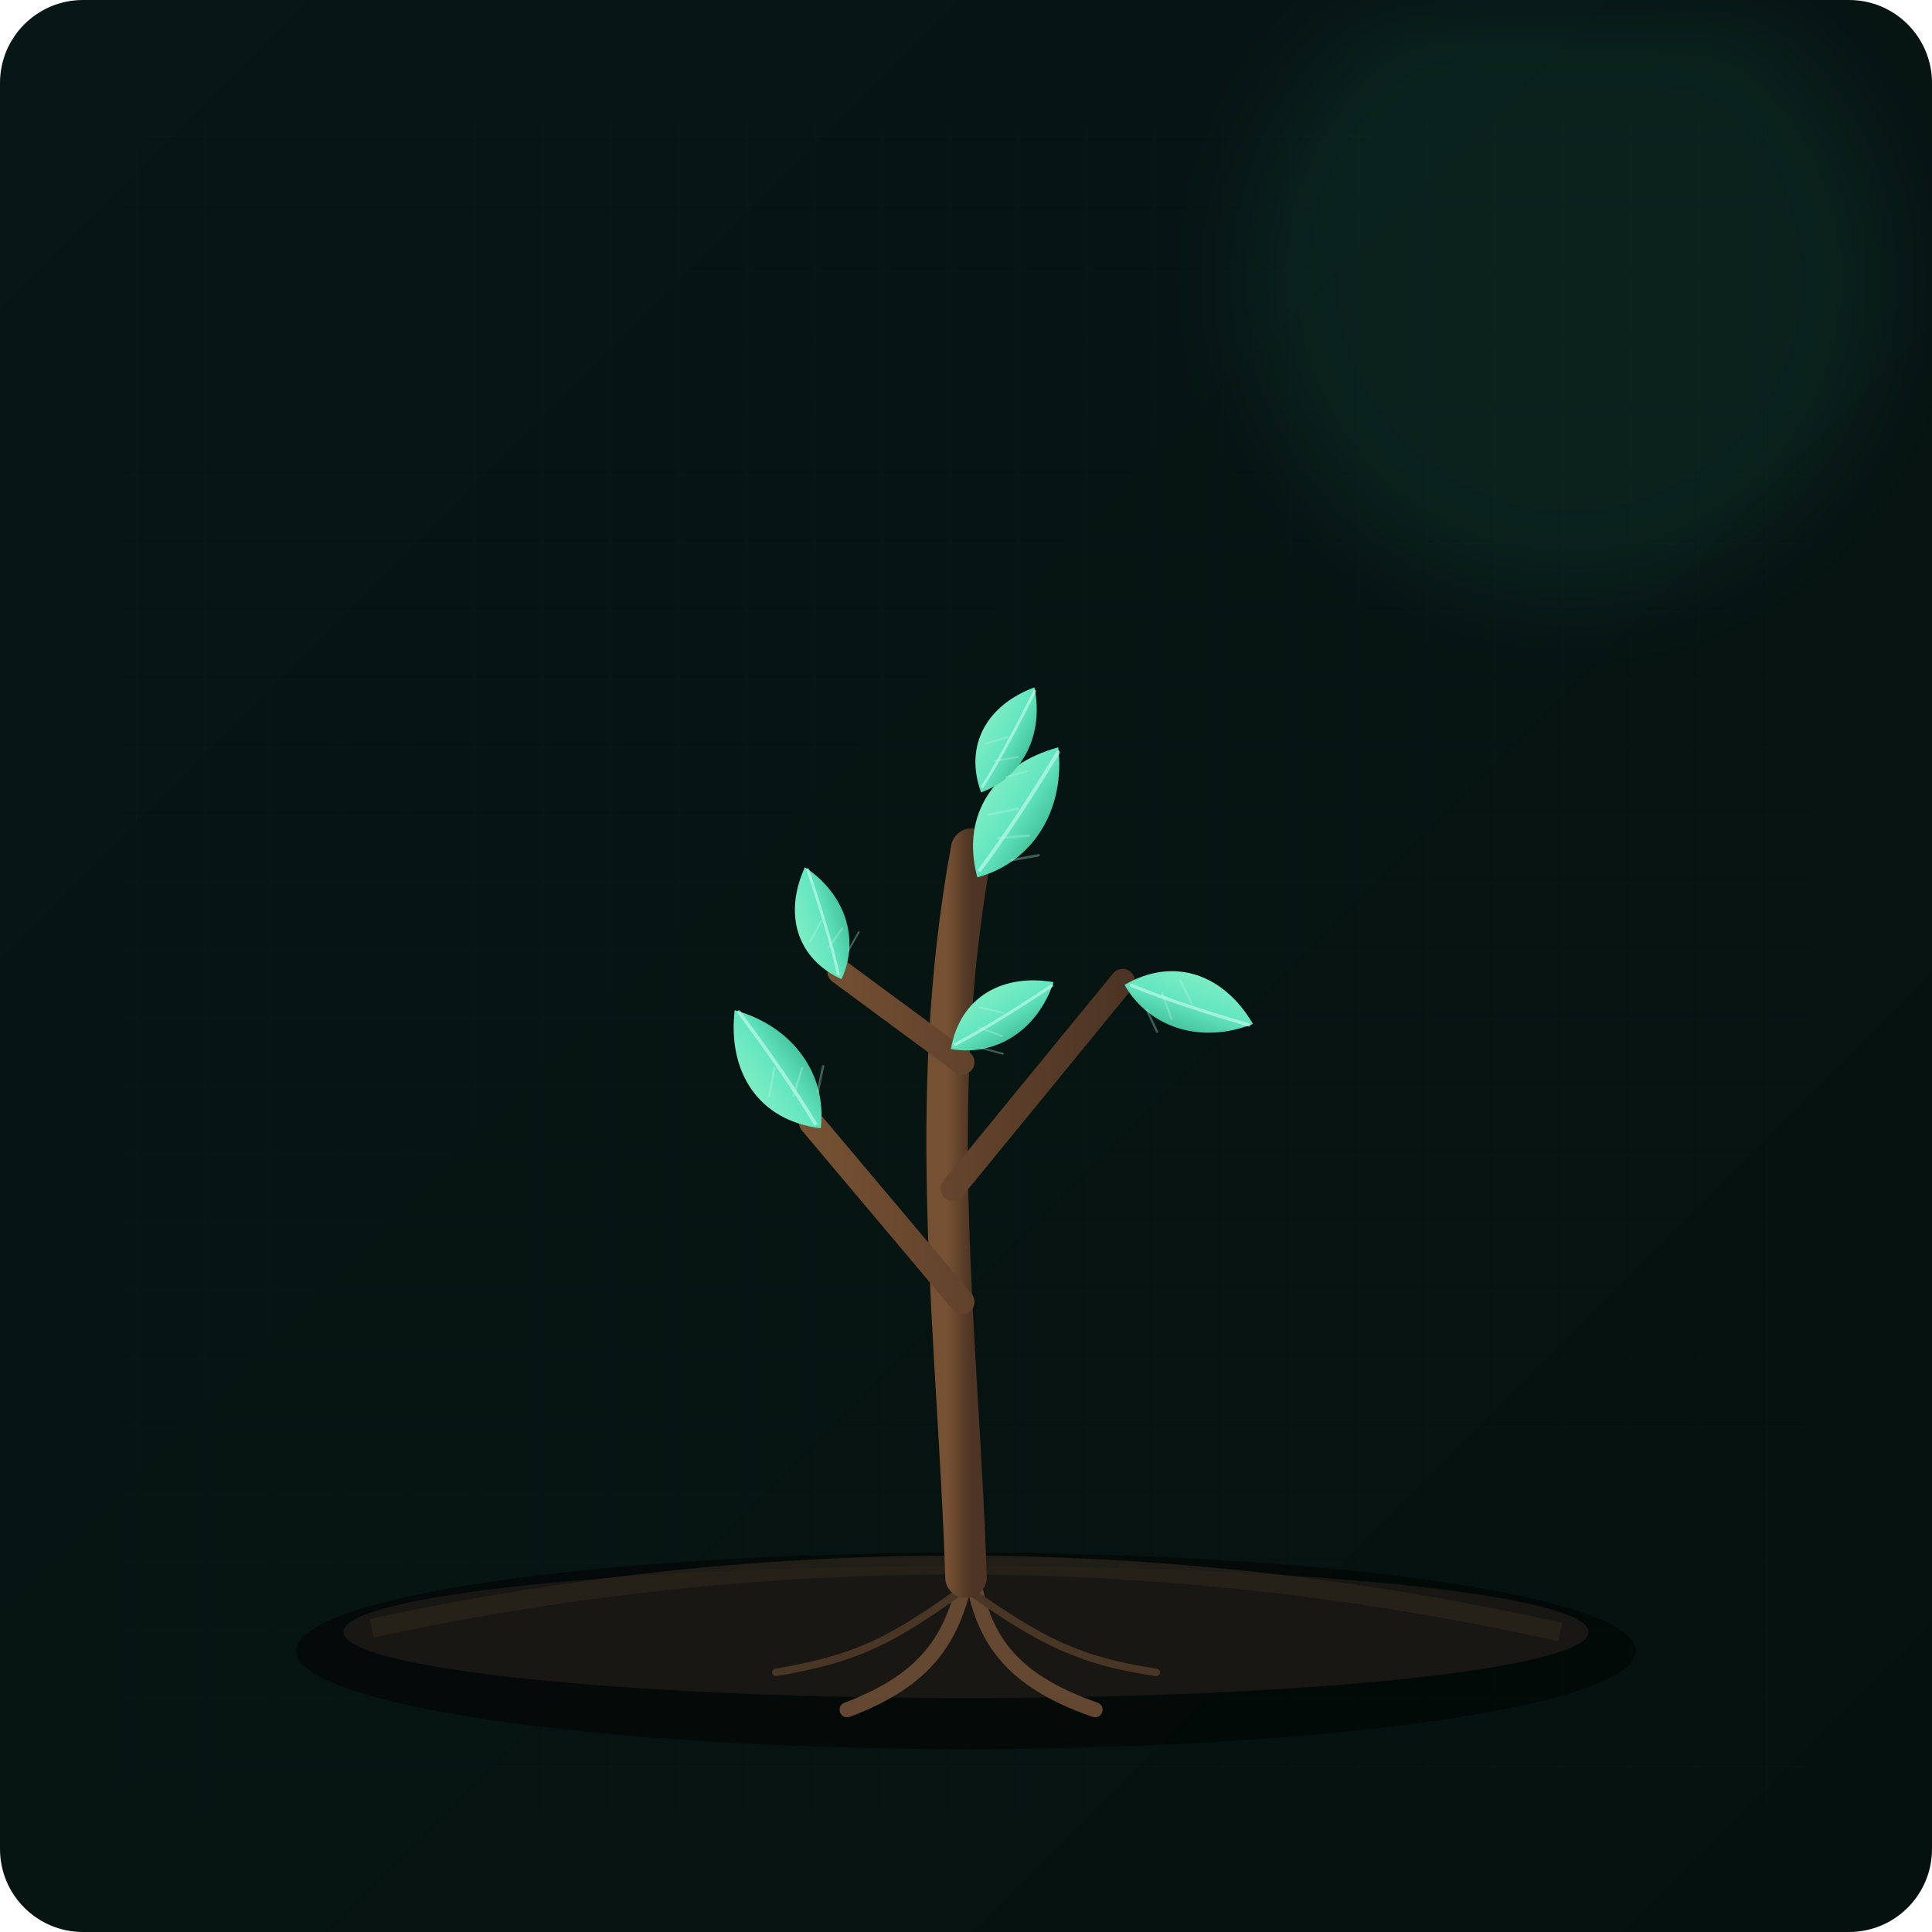
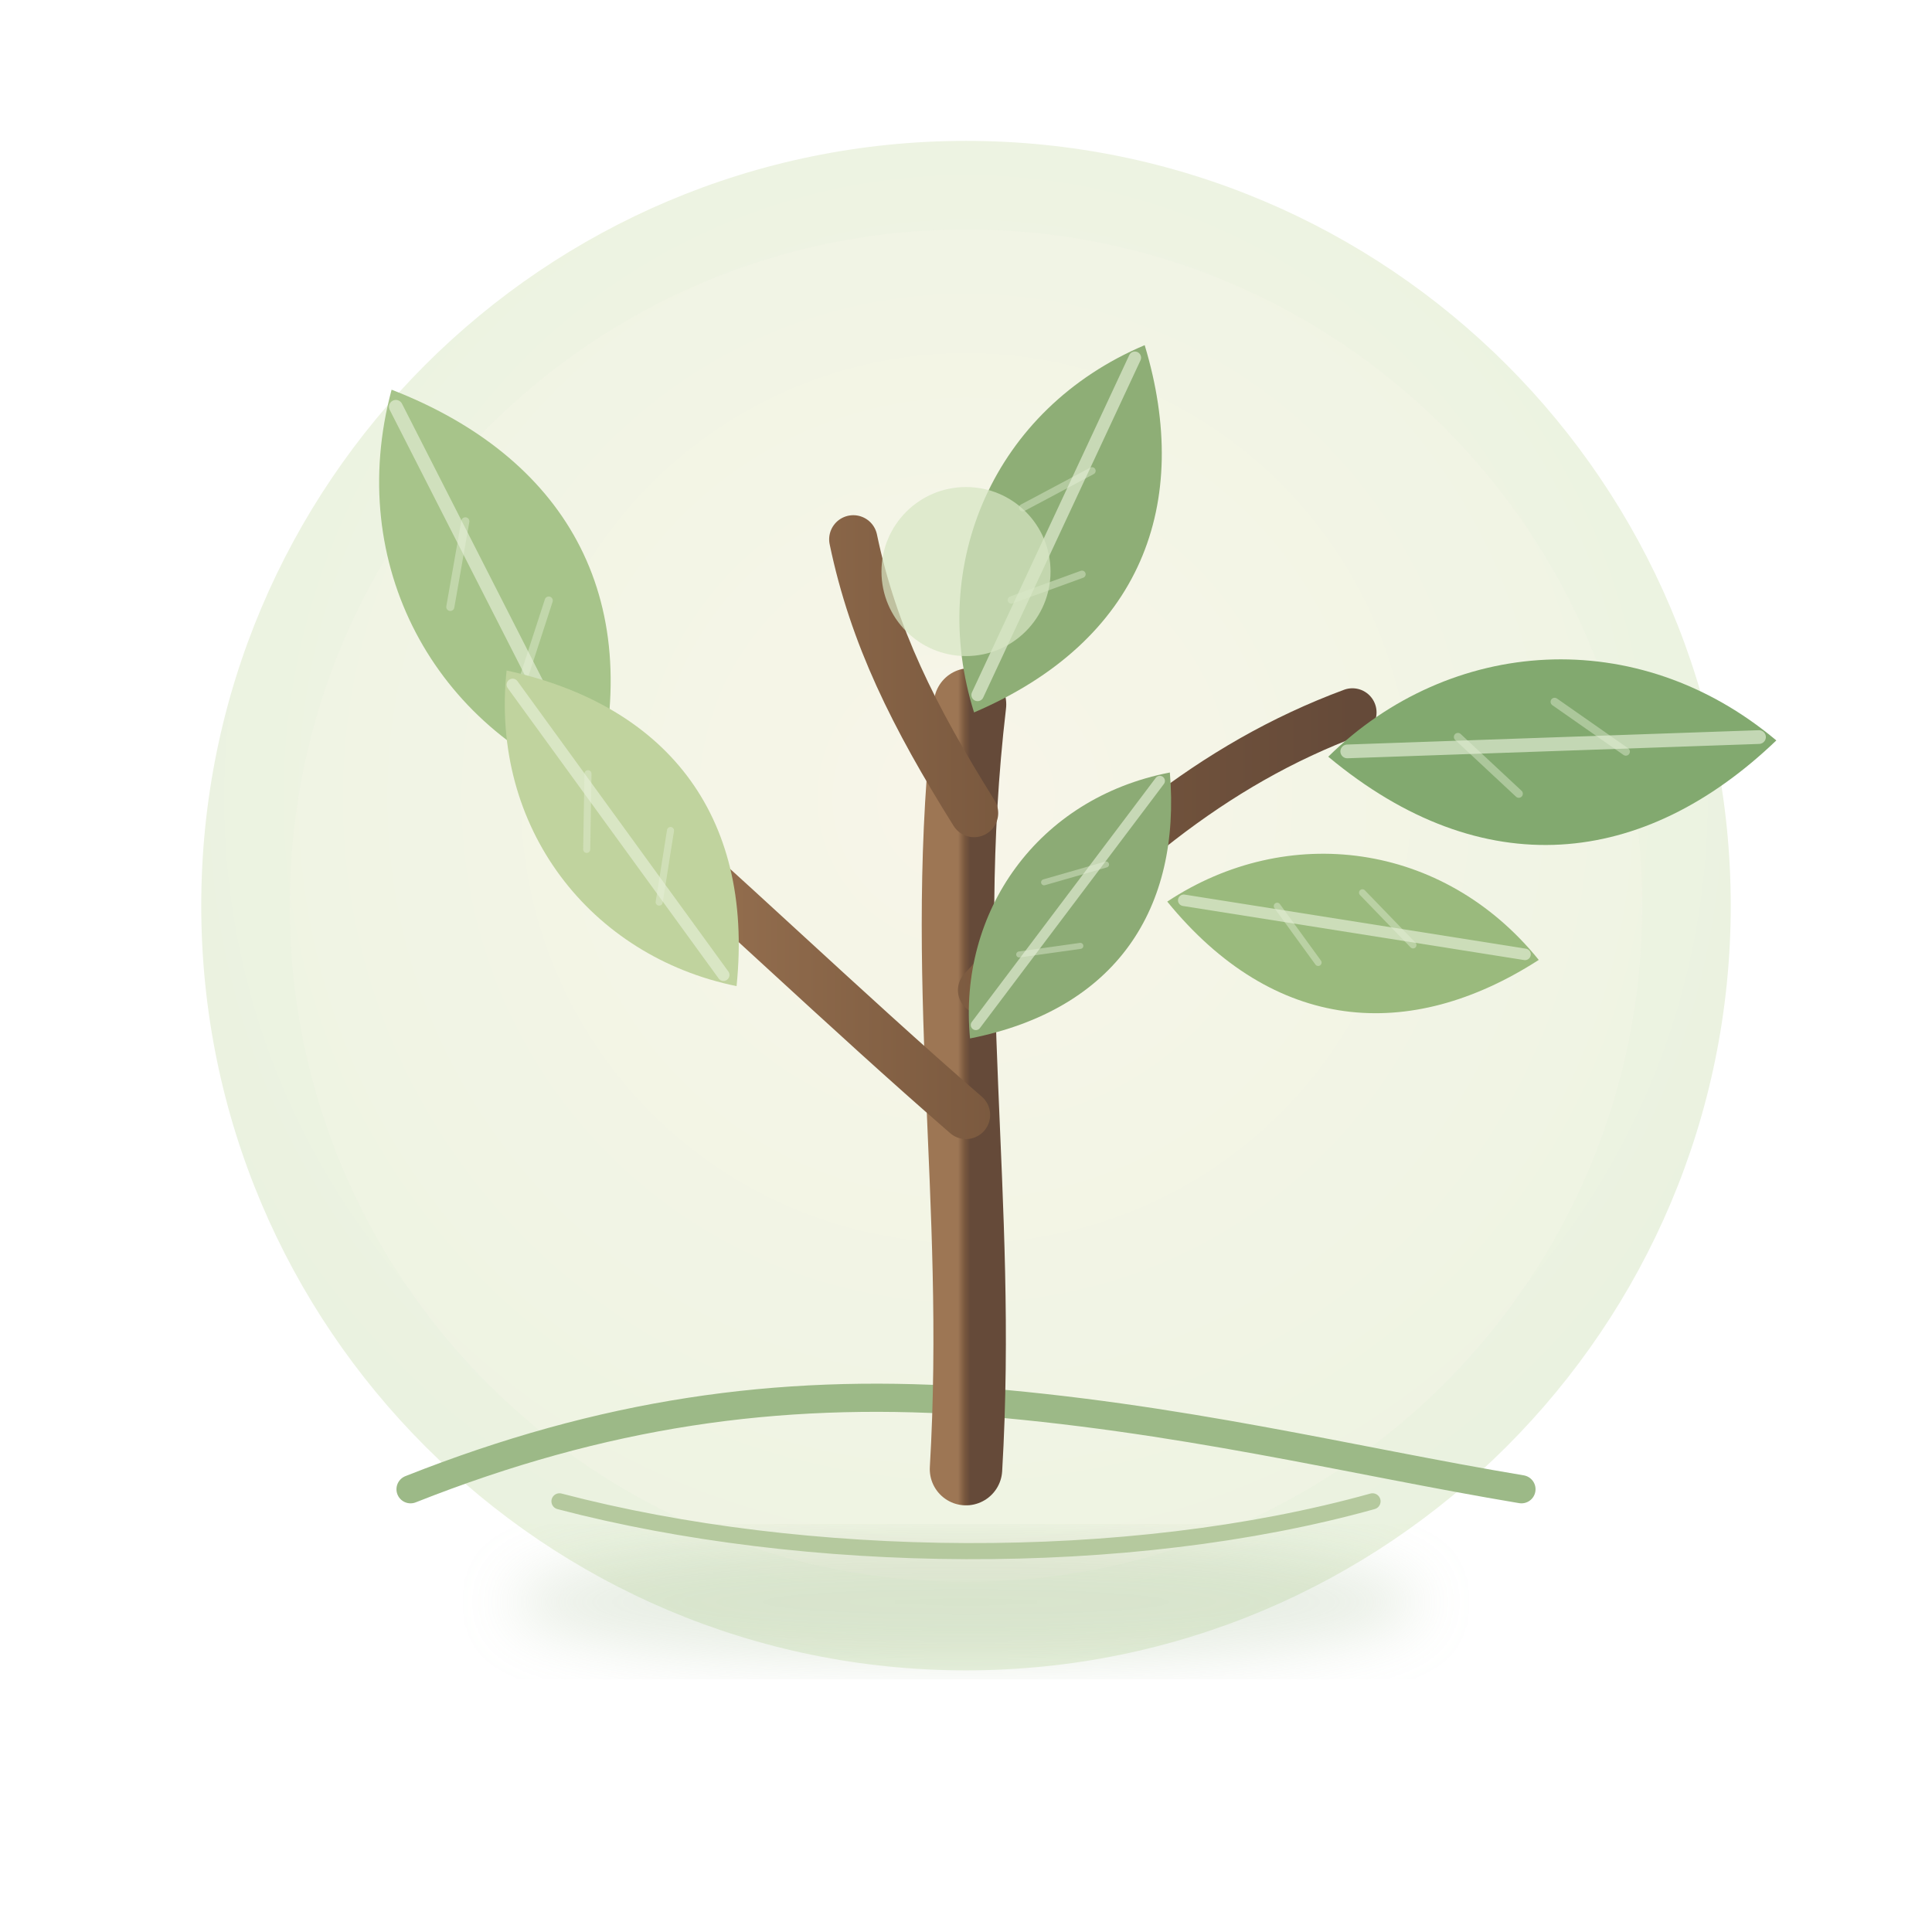
- <svg xmlns="http://www.w3.org/2000/svg" width="1024" height="1024" viewBox="0 0 1024 1024">
+ <svg xmlns="http://www.w3.org/2000/svg" width="480" height="480" viewBox="0 0 480 480" fill="none">
  <defs>
-     <linearGradient id="xbg" x1="0" y1="0" x2="1" y2="1">
-       <stop stop-color="#071715" />
-       <stop offset="1" stop-color="#05110F" />
+     <radialGradient id="halo" cx="50%" cy="43%" r="58%">
+       <stop stop-color="#f8f5e9" />
+       <stop offset="1" stop-color="#e9f2df" />
+     </radialGradient>
+     <linearGradient id="wood" x1="0" y1="0" x2="1" y2="0">
+       <stop stop-color="#9d7654" />
+       <stop offset=".55" stop-color="#79583e" />
+       <stop offset="1" stop-color="#654a39" />
    </linearGradient>
-     <linearGradient id="xleaf" x1="0" y1="0" x2="1" y2="1">
-       <stop stop-color="#9AF4CC" />
-       <stop offset=".5" stop-color="#63E6BE" />
-       <stop offset="1" stop-color="#1E9B72" />
+     <linearGradient id="pot" x1="0" y1="0" x2="1" y2="1">
+       <stop stop-color="#e5a77e" />
+       <stop offset="1" stop-color="#c87f62" />
    </linearGradient>
-     <linearGradient id="xleafDark" x1="0" y1="1" x2="1" y2="0">
-       <stop stop-color="#106B53" />
-       <stop offset="1" stop-color="#38C99E" />
-     </linearGradient>
-     <linearGradient id="xwood" x1="0" y1="0" x2="1" y2="0">
-       <stop stop-color="#765133" />
-       <stop offset="1" stop-color="#4D3424" />
-     </linearGradient>
-     <linearGradient id="xgold" x1="0" y1="0" x2="1" y2="1">
-       <stop stop-color="#FFE99A" />
-       <stop offset="1" stop-color="#D89A2B" />
-     </linearGradient>
-     <linearGradient id="xring" x1="0" y1="0" x2="1" y2="1">
-       <stop stop-color="#63E6BE" />
-       <stop offset="1" stop-color="#0C8E70" />
-     </linearGradient>
-     <filter id="xshadow" x="-30%" y="-30%" width="160%" height="170%">
-       <feDropShadow dx="0" dy="10" stdDeviation="13" flood-color="#000" flood-opacity=".30" />
+     <filter id="soft">
+       <feGaussianBlur stdDeviation="7" />
    </filter>
-     <filter id="xglow" x="-80%" y="-80%" width="260%" height="260%">
-       <feGaussianBlur stdDeviation="22" />
-     </filter>
-     <pattern id="xgrid" width="36" height="36" patternUnits="userSpaceOnUse">
-       <path d="M36 0H0V36" fill="none" stroke="#173B34" stroke-width="1" opacity=".42" />
-     </pattern>
  </defs>
-   <rect width="1024" height="1024" rx="44" fill="url(#xbg)" />
-   <rect x="64" y="64" width="896" height="896" rx="36" fill="url(#xgrid)" opacity=".13" />
-   <circle cx="832" cy="148" r="170" fill="#34D9A3" opacity=".07" filter="url(#xglow)" />
-   <g transform="translate(0 10)">
-     <ellipse cx="512" cy="865" rx="355" ry="52" fill="#020706" opacity=".75" />
-     <ellipse cx="512" cy="855" rx="330" ry="35" fill="#181714" />
-     <path d="M197 853 Q 512 785 827 855" fill="none" stroke="#2A241B" stroke-width="10" opacity=".75" />
-     <g opacity=".95">
-       <path d="M512 826 C 504.8 857.5, 492.2 880.0, 449.0 896.2" fill="none" stroke="#694A32" stroke-width="8" stroke-linecap="round" />
-       <path d="M515.6 826 C 521.0 856.6, 533.6 880.0, 580.4 896.2" fill="none" stroke="#694A32" stroke-width="8" stroke-linecap="round" />
-       <path d="M509.3 833.2 C 471.5 860.2, 453.5 869.2, 411.2 876.4" fill="none" stroke="#4D3826" stroke-width="4" stroke-linecap="round" />
-       <path d="M513.8 833.2 C 552.5 860.2, 571.4 870.1, 612.8 876.4" fill="none" stroke="#4D3826" stroke-width="4" stroke-linecap="round" />
-     </g>
-     <path d="M512 826 C508 700 490 575 515 440" stroke="url(#xwood)" stroke-width="22" fill="none" stroke-linecap="round" />
-     <path d="M510 680 L430 585 M505 620 L595 510 M510 553 L445 505" stroke="url(#xwood)" stroke-width="13" fill="none" stroke-linecap="round" />
-     <g transform="translate(435 588) rotate(-68) scale(0.62)">
-       <path d="M0 0 C -14 -52, 15 -92, 66 -106 C 72 -55, 45 -12, 0 0 Z" fill="url(#xleaf)" />
-       <path d="M2 -6 C 24 -35, 45 -68, 66 -102" fill="none" stroke="#D7FFF0" stroke-width="3" opacity=".55" stroke-linecap="round" />
-       <path d="M17 -32 L42 -34 M9 -51 L33 -56 M28 -14 L50 -18" fill="none" stroke="#C1F6E3" stroke-width="2" opacity=".32" stroke-linecap="round" />
-     </g>
-     <g transform="translate(596 512) rotate(75) scale(0.57)">
-       <path d="M0 0 C -14 -52, 15 -92, 66 -106 C 72 -55, 45 -12, 0 0 Z" fill="url(#xleaf)" />
-       <path d="M2 -6 C 24 -35, 45 -68, 66 -102" fill="none" stroke="#D7FFF0" stroke-width="3" opacity=".55" stroke-linecap="round" />
-       <path d="M17 -32 L42 -34 M9 -51 L33 -56 M28 -14 L50 -18" fill="none" stroke="#C1F6E3" stroke-width="2" opacity=".32" stroke-linecap="round" />
-     </g>
-     <g transform="translate(446 509) rotate(-50) scale(0.5)">
-       <path d="M0 0 C -14 -52, 15 -92, 66 -106 C 72 -55, 45 -12, 0 0 Z" fill="url(#xleaf)" />
-       <path d="M2 -6 C 24 -35, 45 -68, 66 -102" fill="none" stroke="#D7FFF0" stroke-width="3" opacity=".55" stroke-linecap="round" />
-       <path d="M17 -32 L42 -34 M9 -51 L33 -56 M28 -14 L50 -18" fill="none" stroke="#C1F6E3" stroke-width="2" opacity=".32" stroke-linecap="round" />
-     </g>
-     <g transform="translate(518 455) rotate(0) scale(0.65)">
-       <path d="M0 0 C -14 -52, 15 -92, 66 -106 C 72 -55, 45 -12, 0 0 Z" fill="url(#xleaf)" />
-       <path d="M2 -6 C 24 -35, 45 -68, 66 -102" fill="none" stroke="#D7FFF0" stroke-width="3" opacity=".55" stroke-linecap="round" />
-       <path d="M17 -32 L42 -34 M9 -51 L33 -56 M28 -14 L50 -18" fill="none" stroke="#C1F6E3" stroke-width="2" opacity=".32" stroke-linecap="round" />
-     </g>
-     <g transform="translate(504 546) rotate(25) scale(0.52)">
-       <path d="M0 0 C -14 -52, 15 -92, 66 -106 C 72 -55, 45 -12, 0 0 Z" fill="url(#xleaf)" />
-       <path d="M2 -6 C 24 -35, 45 -68, 66 -102" fill="none" stroke="#D7FFF0" stroke-width="3" opacity=".55" stroke-linecap="round" />
-       <path d="M17 -32 L42 -34 M9 -51 L33 -56 M28 -14 L50 -18" fill="none" stroke="#C1F6E3" stroke-width="2" opacity=".32" stroke-linecap="round" />
-     </g>
-     <g transform="translate(520 410) rotate(-5) scale(0.5)">
-       <path d="M0 0 C -14 -52, 15 -92, 66 -106 C 72 -55, 45 -12, 0 0 Z" fill="url(#xleaf)" />
-       <path d="M2 -6 C 24 -35, 45 -68, 66 -102" fill="none" stroke="#D7FFF0" stroke-width="3" opacity=".55" stroke-linecap="round" />
-       <path d="M17 -32 L42 -34 M9 -51 L33 -56 M28 -14 L50 -18" fill="none" stroke="#C1F6E3" stroke-width="2" opacity=".32" stroke-linecap="round" />
-     </g>
+   <circle cx="240" cy="225" r="190" fill="url(#halo)" />
+   <circle cx="240" cy="225" r="168" fill="#f7f5e9" opacity=".34" />
+   <ellipse cx="240" cy="398" rx="113" ry="16" fill="#9bb58b" opacity=".23" filter="url(#soft)" />
+   <path d="M102 370c48-19 91-25 138-22 53 4 96 15 138 22" stroke="#9cb987" stroke-width="7" stroke-linecap="round" fill="none" />
+   <path d="M139 373c61 16 141 17 202 0" stroke="#b5c99e" stroke-width="4" stroke-linecap="round" fill="none" />
+   <path d="M240 365c4-68-7-122 1-190" stroke="url(#wood)" stroke-width="18" stroke-linecap="round" />
+   <path d="M240 277c-30-26-61-56-91-82m95 51c30-33 57-56 92-69m-94 25c-15-24-25-44-30-68" fill="none" stroke="url(#wood)" stroke-width="12" stroke-linecap="round" />
+   <g transform="translate(148 196) rotate(-59) scale(1.55)">
+     <path d="M0 0C-5-27 10-53 38-61c5 29-7 52-38 61Z" fill="#a7c48a" />
+     <path d="M1-3 36-59" stroke="#e7f0d9" stroke-width="2.2" opacity=".65" stroke-linecap="round" />
+     <path d="m9-19 13-3m-9-13 13-5" stroke="#e7f0d9" stroke-width="1.3" opacity=".42" stroke-linecap="round" />
  </g>
+   <g transform="translate(242 177) rotate(-7) scale(1.4)">
+     <path d="M0 0C-5-27 10-53 38-61c5 29-7 52-38 61Z" fill="#8eae76" />
+     <path d="M1-3 36-59" stroke="#e7f0d9" stroke-width="2.2" opacity=".65" stroke-linecap="round" />
+     <path d="m9-19 13-3m-9-13 13-5" stroke="#e7f0d9" stroke-width="1.3" opacity=".42" stroke-linecap="round" />
+   </g>
+   <g transform="translate(330 188) rotate(56) scale(1.55)">
+     <path d="M0 0C-5-27 10-53 38-61c5 29-7 52-38 61Z" fill="#82a96f" />
+     <path d="M1-3 36-59" stroke="#e7f0d9" stroke-width="2.2" opacity=".65" stroke-linecap="round" />
+     <path d="m9-19 13-3m-9-13 13-5" stroke="#e7f0d9" stroke-width="1.3" opacity=".42" stroke-linecap="round" />
+   </g>
+   <g transform="translate(183 245) rotate(-68) scale(1.35)">
+     <path d="M0 0C-5-27 10-53 38-61c5 29-7 52-38 61Z" fill="#c0d39e" />
+     <path d="M1-3 36-59" stroke="#e7f0d9" stroke-width="2.2" opacity=".65" stroke-linecap="round" />
+     <path d="m9-19 13-3m-9-13 13-5" stroke="#e7f0d9" stroke-width="1.3" opacity=".42" stroke-linecap="round" />
+   </g>
+   <g transform="translate(290 224) rotate(67) scale(1.3)">
+     <path d="M0 0C-5-27 10-53 38-61c5 29-7 52-38 61Z" fill="#9aba7d" />
+     <path d="M1-3 36-59" stroke="#e7f0d9" stroke-width="2.2" opacity=".65" stroke-linecap="round" />
+     <path d="m9-19 13-3m-9-13 13-5" stroke="#e7f0d9" stroke-width="1.3" opacity=".42" stroke-linecap="round" />
+   </g>
+   <g transform="translate(241 258) rotate(5) scale(1.15)">
+     <path d="M0 0C-5-27 10-53 38-61c5 29-7 52-38 61Z" fill="#8cab75" />
+     <path d="M1-3 36-59" stroke="#e7f0d9" stroke-width="2.2" opacity=".65" stroke-linecap="round" />
+     <path d="m9-19 13-3m-9-13 13-5" stroke="#e7f0d9" stroke-width="1.3" opacity=".42" stroke-linecap="round" />
+   </g>
+   <circle cx="240" cy="142" r="21" fill="#d7e6c3" opacity=".72" />
</svg>
